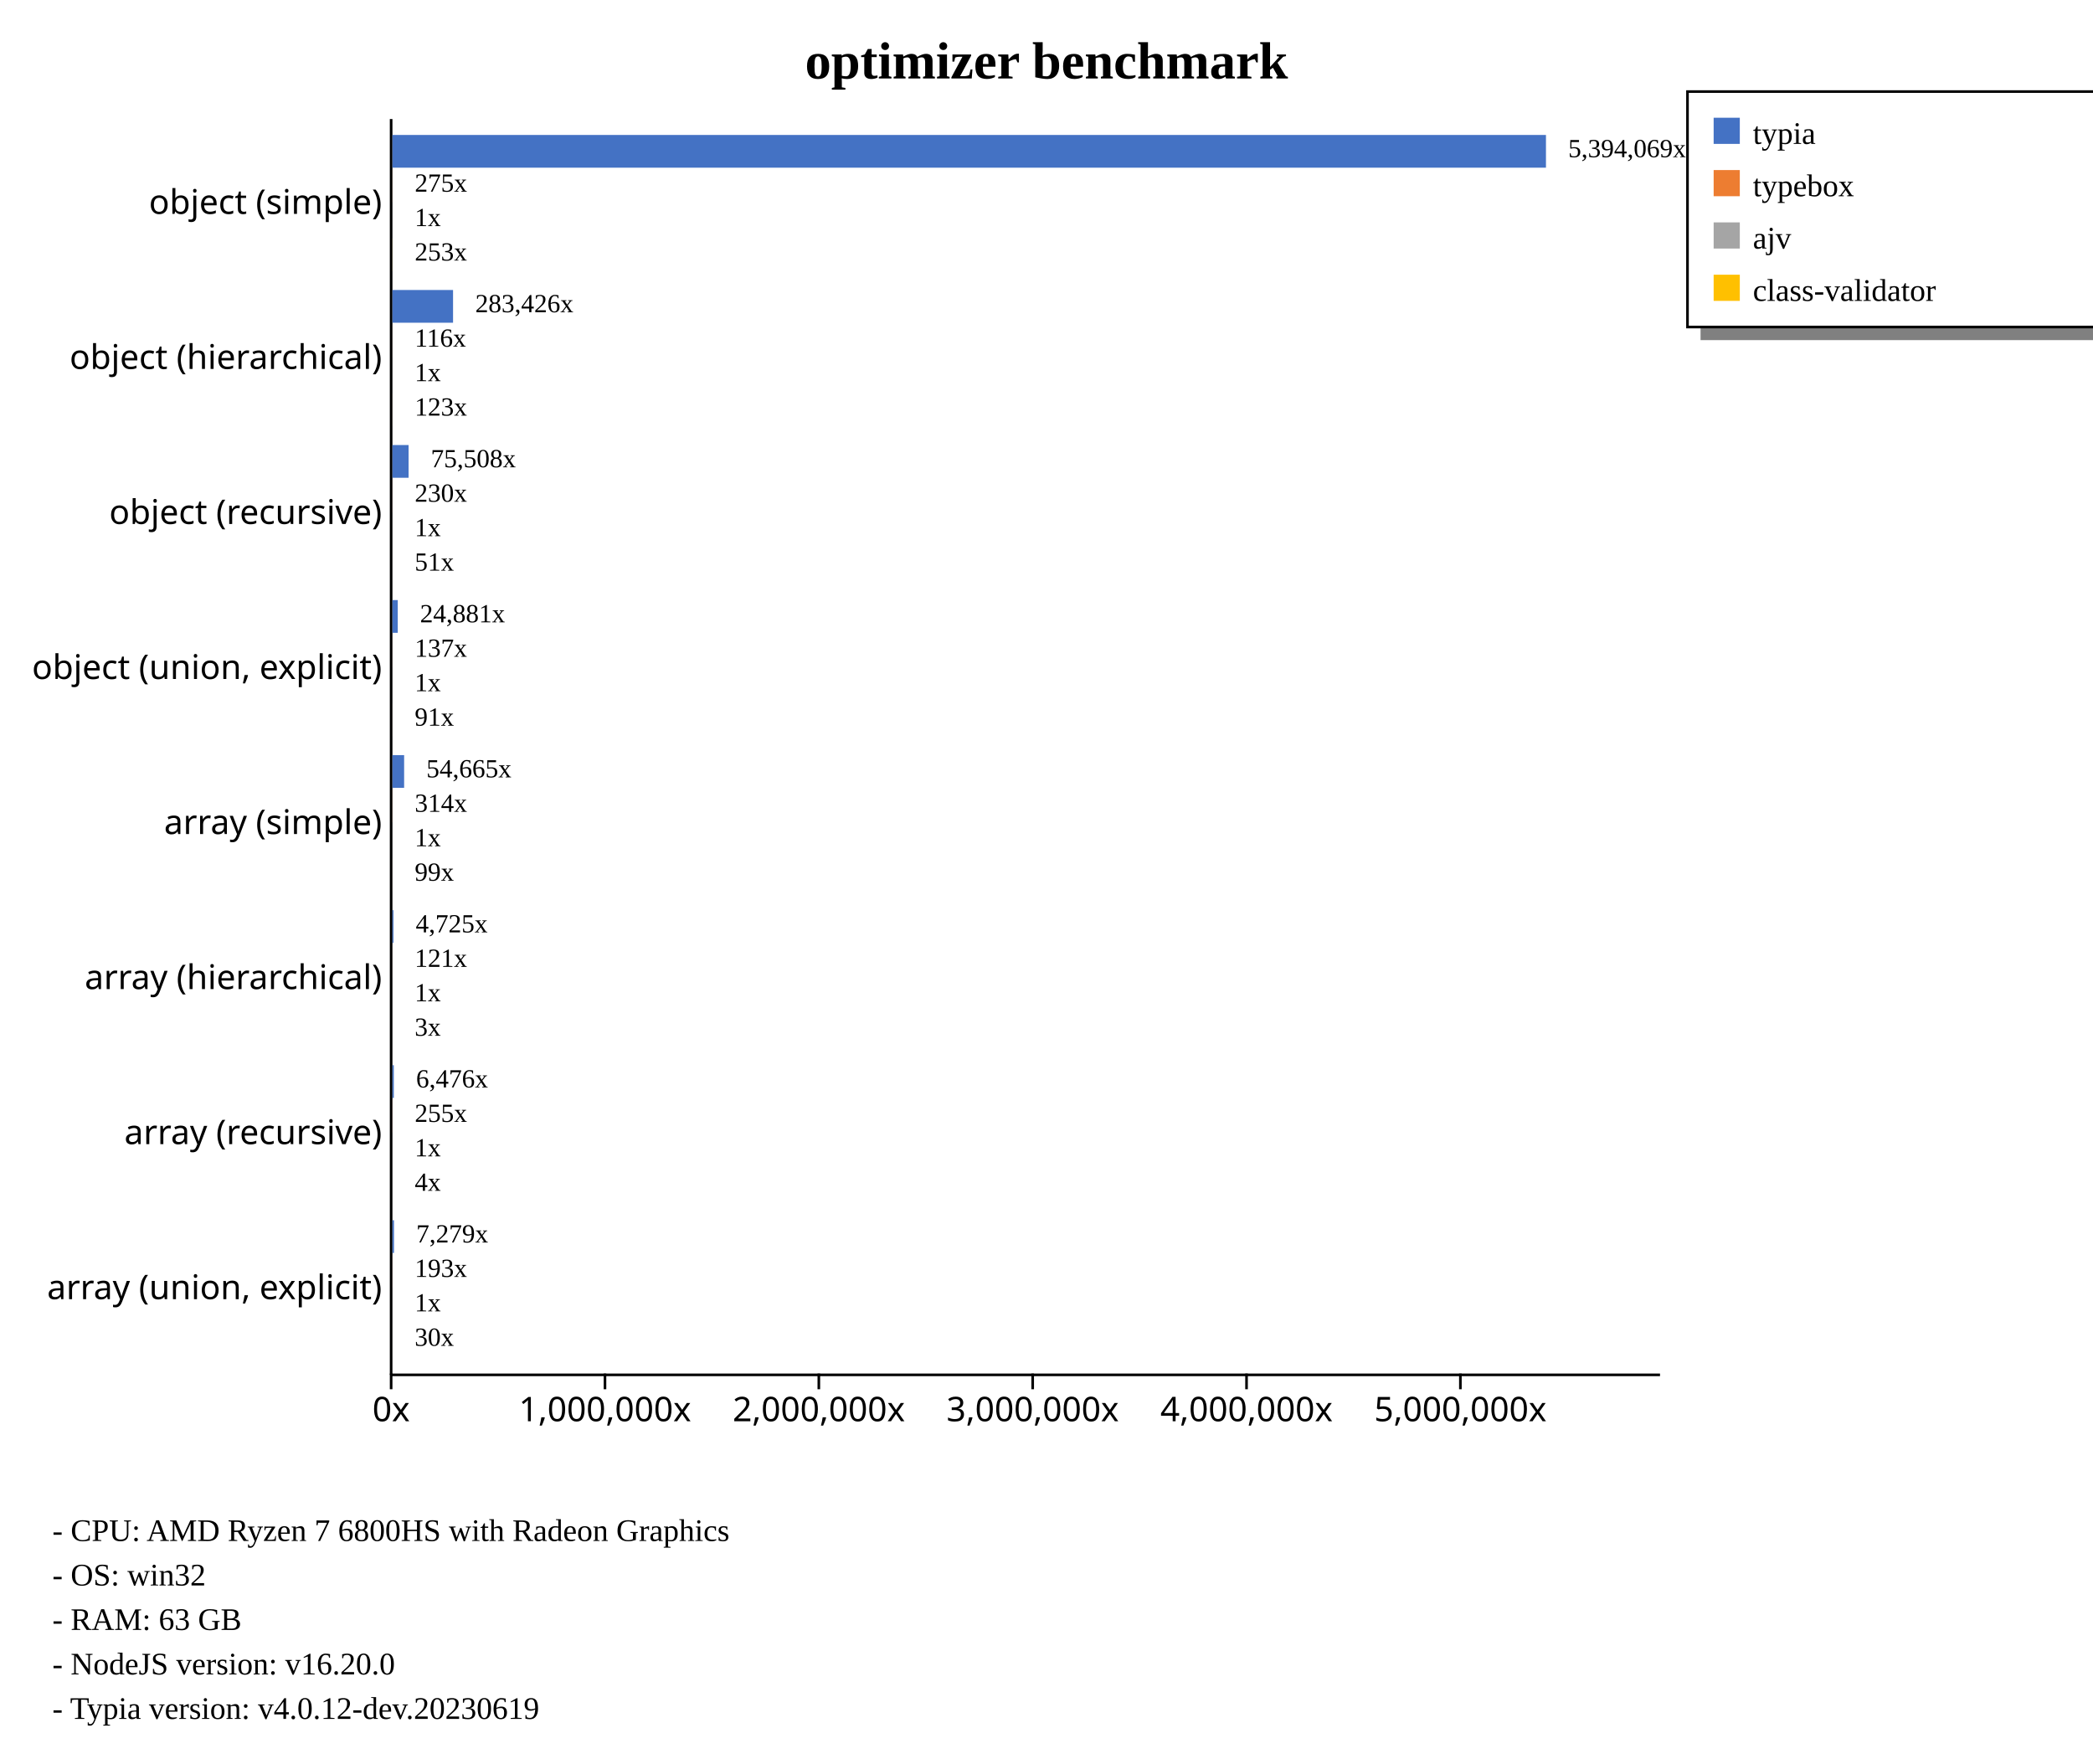
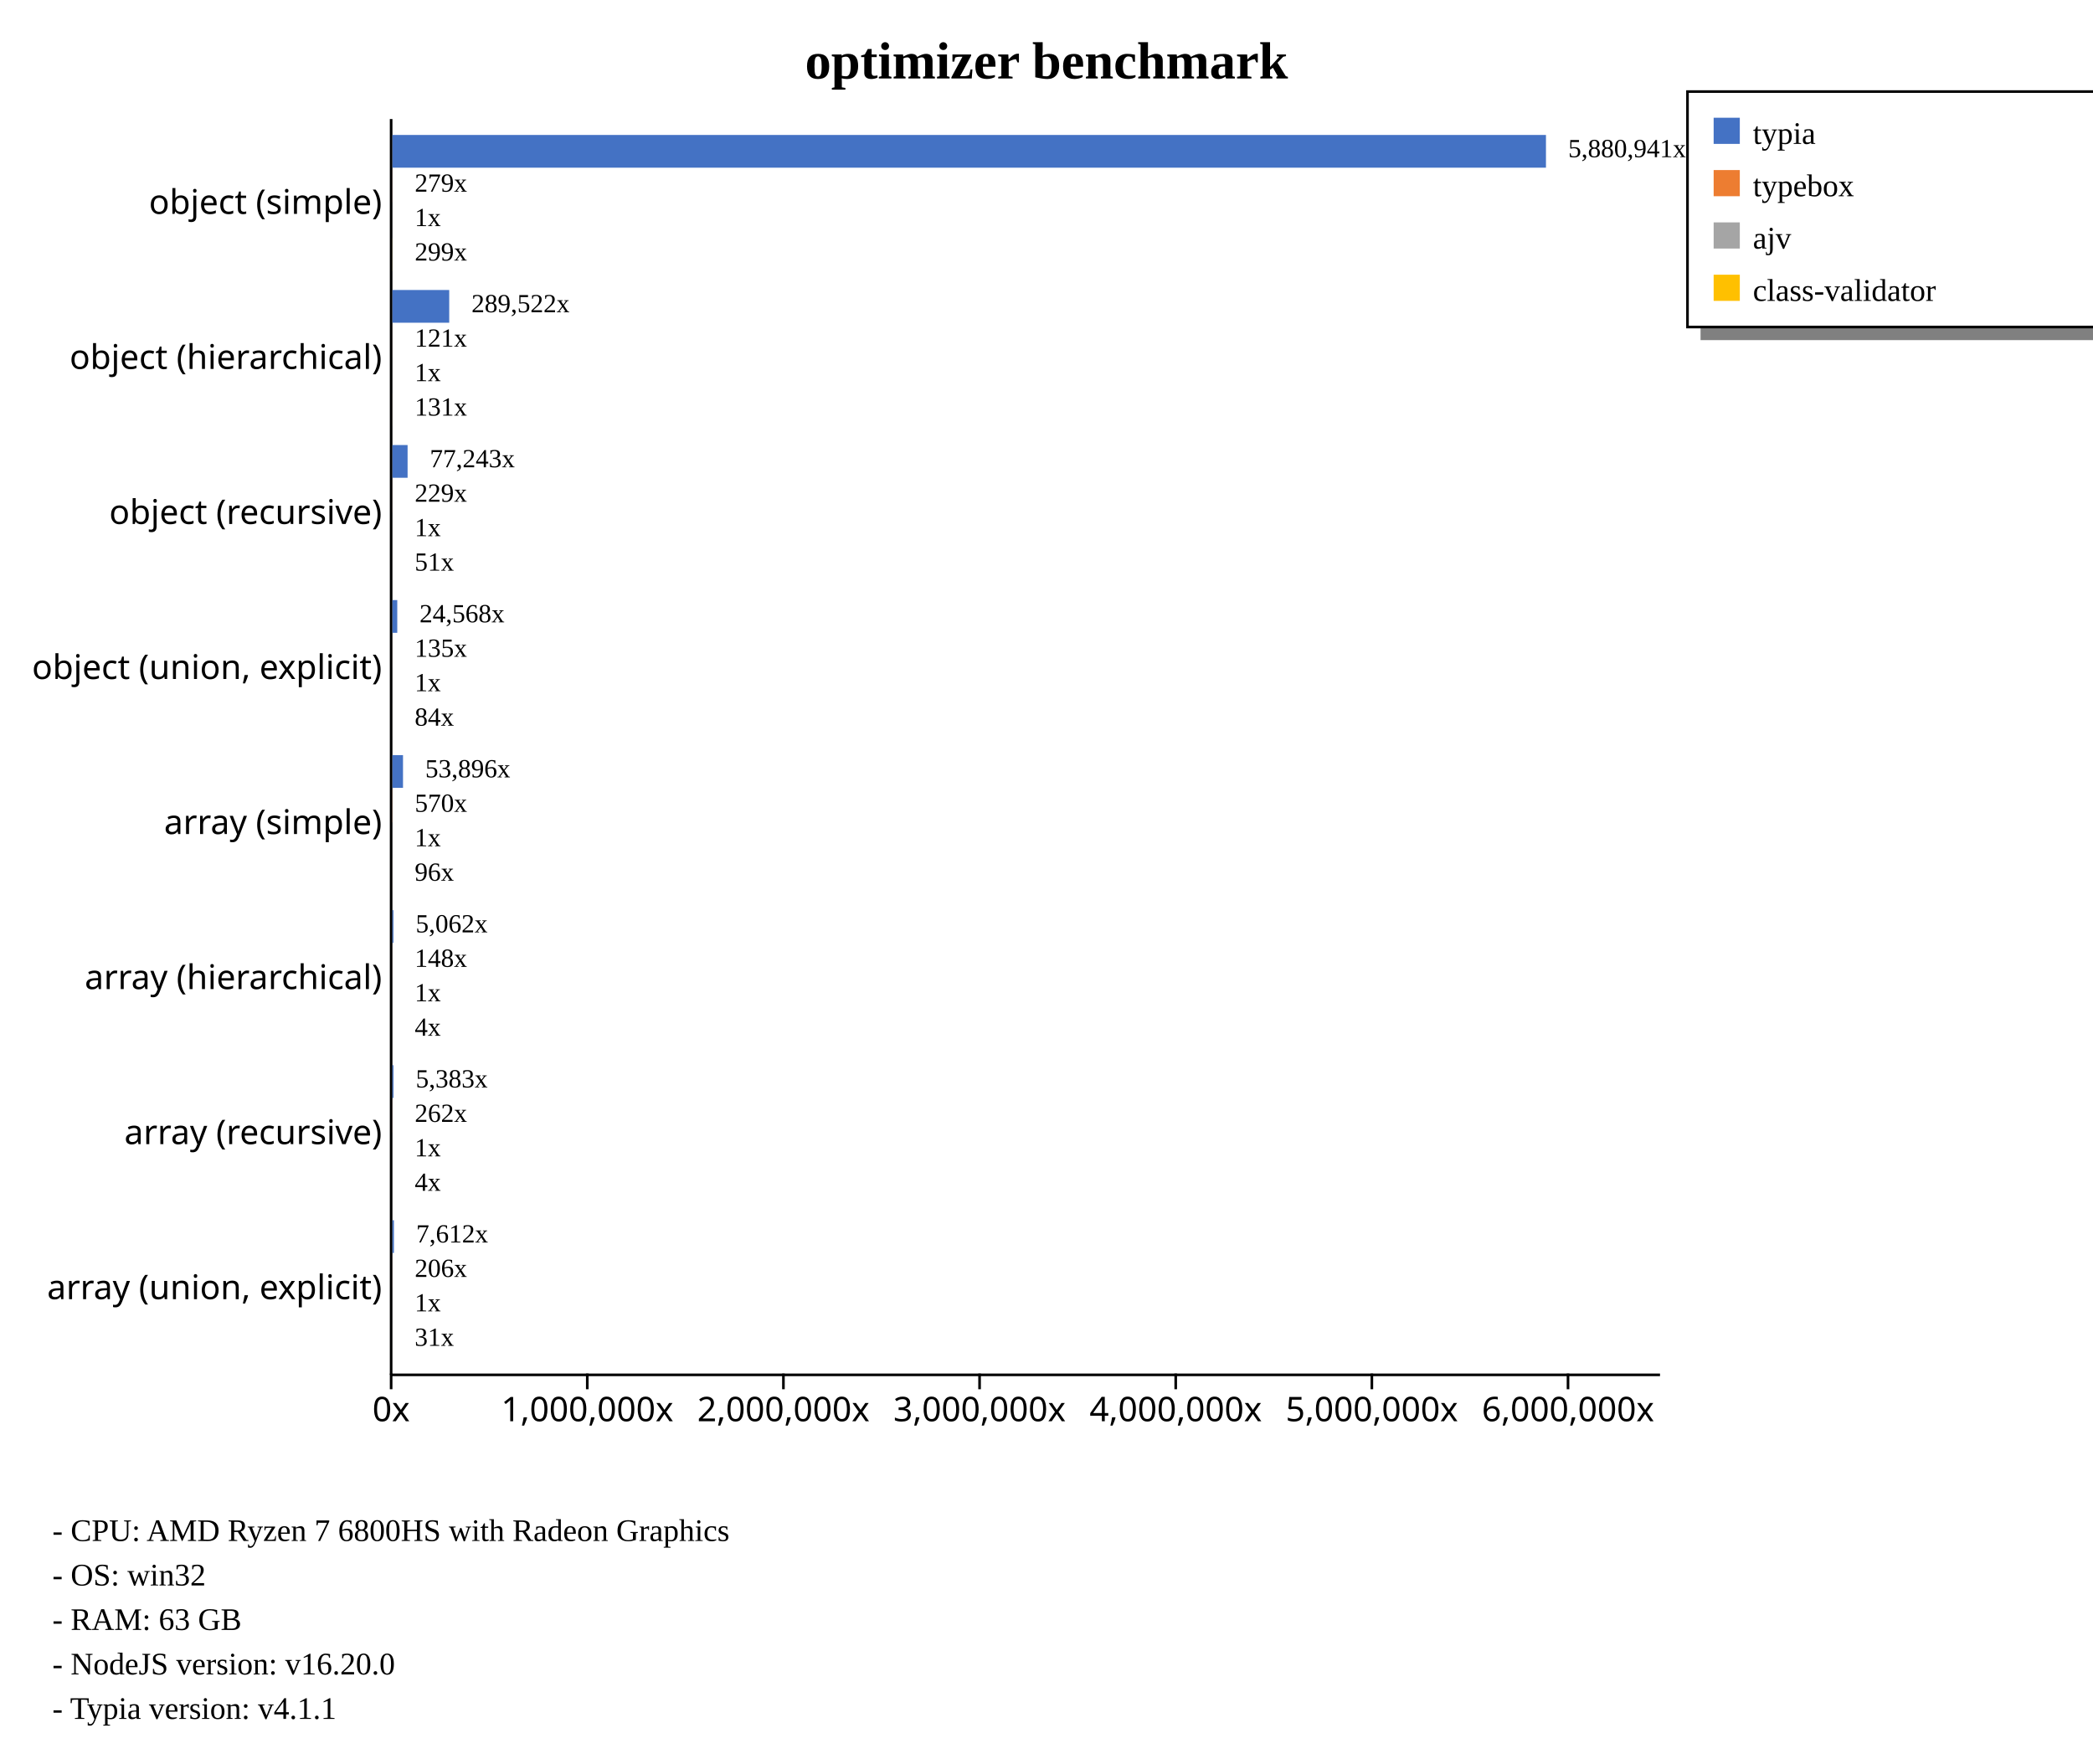
<svg xmlns="http://www.w3.org/2000/svg" width="800" height="674" style="background-color: white;">
  <g class="y axis" transform="translate(149,45)" fill="none" font-size="10" font-family="sans-serif" text-anchor="end" style="font-size: 13px;">
    <path class="domain" stroke="currentColor" d="M0.5,0.5V480.5" />
    <g class="tick" opacity="1" transform="translate(0,32.59259)" style="font-size: 13px;">
      <line stroke="currentColor" x2="0" />
      <text fill="currentColor" x="-3" dy="0.32em">object (simple)    </text>
    </g>
    <g class="tick" opacity="1" transform="translate(0,91.85185)" style="font-size: 13px;">
      <line stroke="currentColor" x2="0" />
      <text fill="currentColor" x="-3" dy="0.32em">object (hierarchical)    </text>
    </g>
    <g class="tick" opacity="1" transform="translate(0,151.1111)" style="font-size: 13px;">
      <line stroke="currentColor" x2="0" />
      <text fill="currentColor" x="-3" dy="0.32em">object (recursive)    </text>
    </g>
    <g class="tick" opacity="1" transform="translate(0,210.3704)" style="font-size: 13px;">
      <line stroke="currentColor" x2="0" />
      <text fill="currentColor" x="-3" dy="0.32em">object (union, explicit)    </text>
    </g>
    <g class="tick" opacity="1" transform="translate(0,269.6296)" style="font-size: 13px;">
      <line stroke="currentColor" x2="0" />
      <text fill="currentColor" x="-3" dy="0.32em">array (simple)    </text>
    </g>
    <g class="tick" opacity="1" transform="translate(0,328.8889)" style="font-size: 13px;">
      <line stroke="currentColor" x2="0" />
      <text fill="currentColor" x="-3" dy="0.32em">array (hierarchical)    </text>
    </g>
    <g class="tick" opacity="1" transform="translate(0,388.1481)" style="font-size: 13px;">
      <line stroke="currentColor" x2="0" />
      <text fill="currentColor" x="-3" dy="0.32em">array (recursive)    </text>
    </g>
    <g class="tick" opacity="1" transform="translate(0,447.4074)" style="font-size: 13px;">
      <line stroke="currentColor" x2="0" />
      <text fill="currentColor" x="-3" dy="0.32em">array (union, explicit)    </text>
    </g>
  </g>
  <g class="x axis" transform="translate(149,525)" fill="none" font-size="10" font-family="sans-serif" text-anchor="middle" style="font-size: 13px;">
    <path class="domain" stroke="currentColor" d="M0.5,0.5H485.5" />
    <g class="tick" opacity="1" transform="translate(0.5,0)" style="font-size: 13px;">
      <line stroke="currentColor" y2="6" />
      <text fill="currentColor" y="9" dy="0.71em">0x</text>
    </g>
-     <g class="tick" opacity="1" transform="translate(82.23962,0)" style="font-size: 13px;">
+     <g class="tick" opacity="1" transform="translate(75.47254,0)" style="font-size: 13px;">
      <line stroke="currentColor" y2="6" />
      <text fill="currentColor" y="9" dy="0.71em">1,000,000x</text>
    </g>
-     <g class="tick" opacity="1" transform="translate(163.9792,0)" style="font-size: 13px;">
+     <g class="tick" opacity="1" transform="translate(150.4451,0)" style="font-size: 13px;">
      <line stroke="currentColor" y2="6" />
      <text fill="currentColor" y="9" dy="0.71em">2,000,000x</text>
    </g>
-     <g class="tick" opacity="1" transform="translate(245.7188,0)" style="font-size: 13px;">
+     <g class="tick" opacity="1" transform="translate(225.4176,0)" style="font-size: 13px;">
      <line stroke="currentColor" y2="6" />
      <text fill="currentColor" y="9" dy="0.71em">3,000,000x</text>
    </g>
-     <g class="tick" opacity="1" transform="translate(327.4585,0)" style="font-size: 13px;">
+     <g class="tick" opacity="1" transform="translate(300.3902,0)" style="font-size: 13px;">
      <line stroke="currentColor" y2="6" />
      <text fill="currentColor" y="9" dy="0.71em">4,000,000x</text>
    </g>
-     <g class="tick" opacity="1" transform="translate(409.1981,0)" style="font-size: 13px;">
+     <g class="tick" opacity="1" transform="translate(375.3627,0)" style="font-size: 13px;">
      <line stroke="currentColor" y2="6" />
      <text fill="currentColor" y="9" dy="0.71em">5,000,000x</text>
+     </g>
+     <g class="tick" opacity="1" transform="translate(450.3352,0)" style="font-size: 13px;">
+       <line stroke="currentColor" y2="6" />
+       <text fill="currentColor" y="9" dy="0.71em">6,000,000x</text>
    </g>
  </g>
  <text transform="translate(400, 30)" style="text-anchor: middle; font-size: 20px; font-weight: bold;">optimizer benchmark</text>
  <rect x="650" y="125" width="230" height="5" fill="gray" />
  <rect x="645" y="35" width="230" height="90" fill="none" stroke="black" />
  <rect x="655" y="45" width="10" height="10" style="fill: #4472c4;" />
  <text x="670" y="55" style="font-size: 12px;">typia</text>
  <rect x="655" y="65" width="10" height="10" style="fill: #ed7d31;" />
  <text x="670" y="75" style="font-size: 12px;">typebox</text>
  <rect x="655" y="85" width="10" height="10" style="fill: #a5a5a5;" />
  <text x="670" y="95" style="font-size: 12px;">ajv</text>
  <rect x="655" y="105" width="10" height="10" style="fill: #ffc000;" />
  <text x="670" y="115" style="font-size: 12px;">class-validator</text>
  <text x="20" y="589" style="font-size: 12px;">  - CPU: AMD Ryzen 7 6800HS with Radeon Graphics</text>
  <text x="20" y="606" style="font-size: 12px;">  - OS: win32</text>
  <text x="20" y="623" style="font-size: 12px;">  - RAM: 63 GB</text>
  <text x="20" y="640" style="font-size: 12px;">  - NodeJS version: v16.20.0</text>
-   <text x="20" y="657" style="font-size: 12px;">  - Typia version: v4.0.12-dev.20230619</text>
+   <text x="20" y="657" style="font-size: 12px;">  - Typia version: v4.1.1</text>
  <g style="font-size: 13px;">
    <g style="font-size: 13px;">
      <rect x="150" y="51.584" width="440.909" height="12.51" fill="#4472c4" />
-       <rect x="150" y="64.753" width="0.022" height="12.51" fill="#ed7d31" />
+       <rect x="150" y="64.753" width="0.021" height="12.51" fill="#ed7d31" />
      <rect x="150" y="77.922" width="0" height="12.51" fill="#a5a5a5" />
-       <rect x="150" y="91.091" width="0.021" height="12.51" fill="#ffc000" />
-       <text class="label" x="599.409" y="60.084" font-size="10px">5,394,069x</text>
-       <text class="label" x="158.522" y="73.253" font-size="10px">275x</text>
+       <rect x="150" y="91.091" width="0.022" height="12.51" fill="#ffc000" />
+       <text class="label" x="599.409" y="60.084" font-size="10px">5,880,941x</text>
+       <text class="label" x="158.521" y="73.253" font-size="10px">279x</text>
      <text class="label" x="158.5" y="86.422" font-size="10px">1x</text>
-       <text class="label" x="158.521" y="99.591" font-size="10px">253x</text>
+       <text class="label" x="158.522" y="99.591" font-size="10px">299x</text>
      <text class="label" x="595.909" y="61.584" font-size="8px" />
-       <text class="label" x="155.022" y="74.753" font-size="8px" />
+       <text class="label" x="155.021" y="74.753" font-size="8px" />
      <text class="label" x="155" y="87.922" font-size="8px" />
-       <text class="label" x="155.021" y="101.091" font-size="8px" />
+       <text class="label" x="155.022" y="101.091" font-size="8px" />
    </g>
    <g style="font-size: 13px;">
-       <rect x="150" y="110.844" width="23.167" height="12.51" fill="#4472c4" />
-       <rect x="150" y="124.012" width="0.01" height="12.51" fill="#ed7d31" />
+       <rect x="150" y="110.844" width="21.706" height="12.51" fill="#4472c4" />
+       <rect x="150" y="124.012" width="0.009" height="12.51" fill="#ed7d31" />
      <rect x="150" y="137.181" width="0" height="12.51" fill="#a5a5a5" />
      <rect x="150" y="150.35" width="0.01" height="12.51" fill="#ffc000" />
-       <text class="label" x="181.667" y="119.344" font-size="10px">283,426x</text>
-       <text class="label" x="158.51" y="132.512" font-size="10px">116x</text>
+       <text class="label" x="180.206" y="119.344" font-size="10px">289,522x</text>
+       <text class="label" x="158.509" y="132.512" font-size="10px">121x</text>
      <text class="label" x="158.5" y="145.681" font-size="10px">1x</text>
-       <text class="label" x="158.51" y="158.85" font-size="10px">123x</text>
-       <text class="label" x="178.167" y="120.844" font-size="8px" />
-       <text class="label" x="155.01" y="134.012" font-size="8px" />
+       <text class="label" x="158.51" y="158.85" font-size="10px">131x</text>
+       <text class="label" x="176.706" y="120.844" font-size="8px" />
+       <text class="label" x="155.009" y="134.012" font-size="8px" />
      <text class="label" x="155" y="147.181" font-size="8px" />
      <text class="label" x="155.01" y="160.35" font-size="8px" />
    </g>
    <g style="font-size: 13px;">
-       <rect x="150" y="170.103" width="6.172" height="12.51" fill="#4472c4" />
-       <rect x="150" y="183.272" width="0.019" height="12.51" fill="#ed7d31" />
+       <rect x="150" y="170.103" width="5.791" height="12.51" fill="#4472c4" />
+       <rect x="150" y="183.272" width="0.017" height="12.51" fill="#ed7d31" />
      <rect x="150" y="196.44" width="0" height="12.51" fill="#a5a5a5" />
      <rect x="150" y="209.609" width="0.004" height="12.51" fill="#ffc000" />
-       <text class="label" x="164.672" y="178.603" font-size="10px">75,508x</text>
-       <text class="label" x="158.519" y="191.772" font-size="10px">230x</text>
+       <text class="label" x="164.291" y="178.603" font-size="10px">77,243x</text>
+       <text class="label" x="158.517" y="191.772" font-size="10px">229x</text>
      <text class="label" x="158.5" y="204.94" font-size="10px">1x</text>
      <text class="label" x="158.504" y="218.109" font-size="10px">51x</text>
-       <text class="label" x="161.172" y="180.103" font-size="8px" />
-       <text class="label" x="155.019" y="193.272" font-size="8px" />
+       <text class="label" x="160.791" y="180.103" font-size="8px" />
+       <text class="label" x="155.017" y="193.272" font-size="8px" />
      <text class="label" x="155" y="206.44" font-size="8px" />
      <text class="label" x="155.004" y="219.609" font-size="8px" />
    </g>
    <g style="font-size: 13px;">
-       <rect x="150" y="229.362" width="2.034" height="12.51" fill="#4472c4" />
-       <rect x="150" y="242.531" width="0.011" height="12.51" fill="#ed7d31" />
+       <rect x="150" y="229.362" width="1.842" height="12.51" fill="#4472c4" />
+       <rect x="150" y="242.531" width="0.01" height="12.51" fill="#ed7d31" />
      <rect x="150" y="255.7" width="0" height="12.51" fill="#a5a5a5" />
-       <rect x="150" y="268.868" width="0.007" height="12.51" fill="#ffc000" />
-       <text class="label" x="160.534" y="237.862" font-size="10px">24,881x</text>
-       <text class="label" x="158.511" y="251.031" font-size="10px">137x</text>
+       <rect x="150" y="268.868" width="0.006" height="12.51" fill="#ffc000" />
+       <text class="label" x="160.342" y="237.862" font-size="10px">24,568x</text>
+       <text class="label" x="158.51" y="251.031" font-size="10px">135x</text>
      <text class="label" x="158.5" y="264.2" font-size="10px">1x</text>
-       <text class="label" x="158.507" y="277.368" font-size="10px">91x</text>
-       <text class="label" x="157.034" y="239.362" font-size="8px" />
-       <text class="label" x="155.011" y="252.531" font-size="8px" />
+       <text class="label" x="158.506" y="277.368" font-size="10px">84x</text>
+       <text class="label" x="156.842" y="239.362" font-size="8px" />
+       <text class="label" x="155.01" y="252.531" font-size="8px" />
      <text class="label" x="155" y="265.7" font-size="8px" />
-       <text class="label" x="155.007" y="278.868" font-size="8px" />
+       <text class="label" x="155.006" y="278.868" font-size="8px" />
    </g>
    <g style="font-size: 13px;">
-       <rect x="150" y="288.621" width="4.468" height="12.51" fill="#4472c4" />
-       <rect x="150" y="301.79" width="0.026" height="12.51" fill="#ed7d31" />
+       <rect x="150" y="288.621" width="4.041" height="12.51" fill="#4472c4" />
+       <rect x="150" y="301.79" width="0.043" height="12.51" fill="#ed7d31" />
      <rect x="150" y="314.959" width="0" height="12.51" fill="#a5a5a5" />
-       <rect x="150" y="328.128" width="0.008" height="12.51" fill="#ffc000" />
-       <text class="label" x="162.968" y="297.121" font-size="10px">54,665x</text>
-       <text class="label" x="158.526" y="310.29" font-size="10px">314x</text>
+       <rect x="150" y="328.128" width="0.007" height="12.51" fill="#ffc000" />
+       <text class="label" x="162.541" y="297.121" font-size="10px">53,896x</text>
+       <text class="label" x="158.543" y="310.29" font-size="10px">570x</text>
      <text class="label" x="158.5" y="323.459" font-size="10px">1x</text>
-       <text class="label" x="158.508" y="336.628" font-size="10px">99x</text>
-       <text class="label" x="159.468" y="298.621" font-size="8px" />
-       <text class="label" x="155.026" y="311.79" font-size="8px" />
+       <text class="label" x="158.507" y="336.628" font-size="10px">96x</text>
+       <text class="label" x="159.041" y="298.621" font-size="8px" />
+       <text class="label" x="155.043" y="311.79" font-size="8px" />
      <text class="label" x="155" y="324.959" font-size="8px" />
-       <text class="label" x="155.008" y="338.128" font-size="8px" />
+       <text class="label" x="155.007" y="338.128" font-size="8px" />
    </g>
    <g style="font-size: 13px;">
-       <rect x="150" y="347.881" width="0.386" height="12.51" fill="#4472c4" />
-       <rect x="150" y="361.049" width="0.01" height="12.51" fill="#ed7d31" />
+       <rect x="150" y="347.881" width="0.38" height="12.51" fill="#4472c4" />
+       <rect x="150" y="361.049" width="0.011" height="12.51" fill="#ed7d31" />
      <rect x="150" y="374.218" width="0" height="12.51" fill="#a5a5a5" />
      <rect x="150" y="387.387" width="0" height="12.51" fill="#ffc000" />
-       <text class="label" x="158.886" y="356.381" font-size="10px">4,725x</text>
-       <text class="label" x="158.51" y="369.549" font-size="10px">121x</text>
+       <text class="label" x="158.88" y="356.381" font-size="10px">5,062x</text>
+       <text class="label" x="158.511" y="369.549" font-size="10px">148x</text>
      <text class="label" x="158.5" y="382.718" font-size="10px">1x</text>
-       <text class="label" x="158.5" y="395.887" font-size="10px">3x</text>
-       <text class="label" x="155.386" y="357.881" font-size="8px" />
-       <text class="label" x="155.01" y="371.049" font-size="8px" />
+       <text class="label" x="158.5" y="395.887" font-size="10px">4x</text>
+       <text class="label" x="155.38" y="357.881" font-size="8px" />
+       <text class="label" x="155.011" y="371.049" font-size="8px" />
      <text class="label" x="155" y="384.218" font-size="8px" />
      <text class="label" x="155" y="397.387" font-size="8px" />
    </g>
    <g style="font-size: 13px;">
-       <rect x="150" y="407.14" width="0.529" height="12.51" fill="#4472c4" />
-       <rect x="150" y="420.309" width="0.021" height="12.51" fill="#ed7d31" />
+       <rect x="150" y="407.14" width="0.404" height="12.51" fill="#4472c4" />
+       <rect x="150" y="420.309" width="0.02" height="12.51" fill="#ed7d31" />
      <rect x="150" y="433.477" width="0" height="12.51" fill="#a5a5a5" />
      <rect x="150" y="446.646" width="0" height="12.51" fill="#ffc000" />
-       <text class="label" x="159.029" y="415.64" font-size="10px">6,476x</text>
-       <text class="label" x="158.521" y="428.809" font-size="10px">255x</text>
+       <text class="label" x="158.904" y="415.64" font-size="10px">5,383x</text>
+       <text class="label" x="158.52" y="428.809" font-size="10px">262x</text>
      <text class="label" x="158.5" y="441.977" font-size="10px">1x</text>
      <text class="label" x="158.5" y="455.146" font-size="10px">4x</text>
-       <text class="label" x="155.529" y="417.14" font-size="8px" />
-       <text class="label" x="155.021" y="430.309" font-size="8px" />
+       <text class="label" x="155.404" y="417.14" font-size="8px" />
+       <text class="label" x="155.02" y="430.309" font-size="8px" />
      <text class="label" x="155" y="443.477" font-size="8px" />
      <text class="label" x="155" y="456.646" font-size="8px" />
    </g>
    <g style="font-size: 13px;">
-       <rect x="150" y="466.399" width="0.595" height="12.51" fill="#4472c4" />
-       <rect x="150" y="479.568" width="0.016" height="12.51" fill="#ed7d31" />
+       <rect x="150" y="466.399" width="0.571" height="12.51" fill="#4472c4" />
+       <rect x="150" y="479.568" width="0.015" height="12.51" fill="#ed7d31" />
      <rect x="150" y="492.737" width="0" height="12.51" fill="#a5a5a5" />
      <rect x="150" y="505.905" width="0.002" height="12.51" fill="#ffc000" />
-       <text class="label" x="159.095" y="474.899" font-size="10px">7,279x</text>
-       <text class="label" x="158.516" y="488.068" font-size="10px">193x</text>
+       <text class="label" x="159.071" y="474.899" font-size="10px">7,612x</text>
+       <text class="label" x="158.515" y="488.068" font-size="10px">206x</text>
      <text class="label" x="158.5" y="501.237" font-size="10px">1x</text>
-       <text class="label" x="158.502" y="514.405" font-size="10px">30x</text>
-       <text class="label" x="155.595" y="476.399" font-size="8px" />
-       <text class="label" x="155.016" y="489.568" font-size="8px" />
+       <text class="label" x="158.502" y="514.405" font-size="10px">31x</text>
+       <text class="label" x="155.571" y="476.399" font-size="8px" />
+       <text class="label" x="155.015" y="489.568" font-size="8px" />
      <text class="label" x="155" y="502.737" font-size="8px" />
      <text class="label" x="155.002" y="515.905" font-size="8px" />
    </g>
  </g>
</svg>
